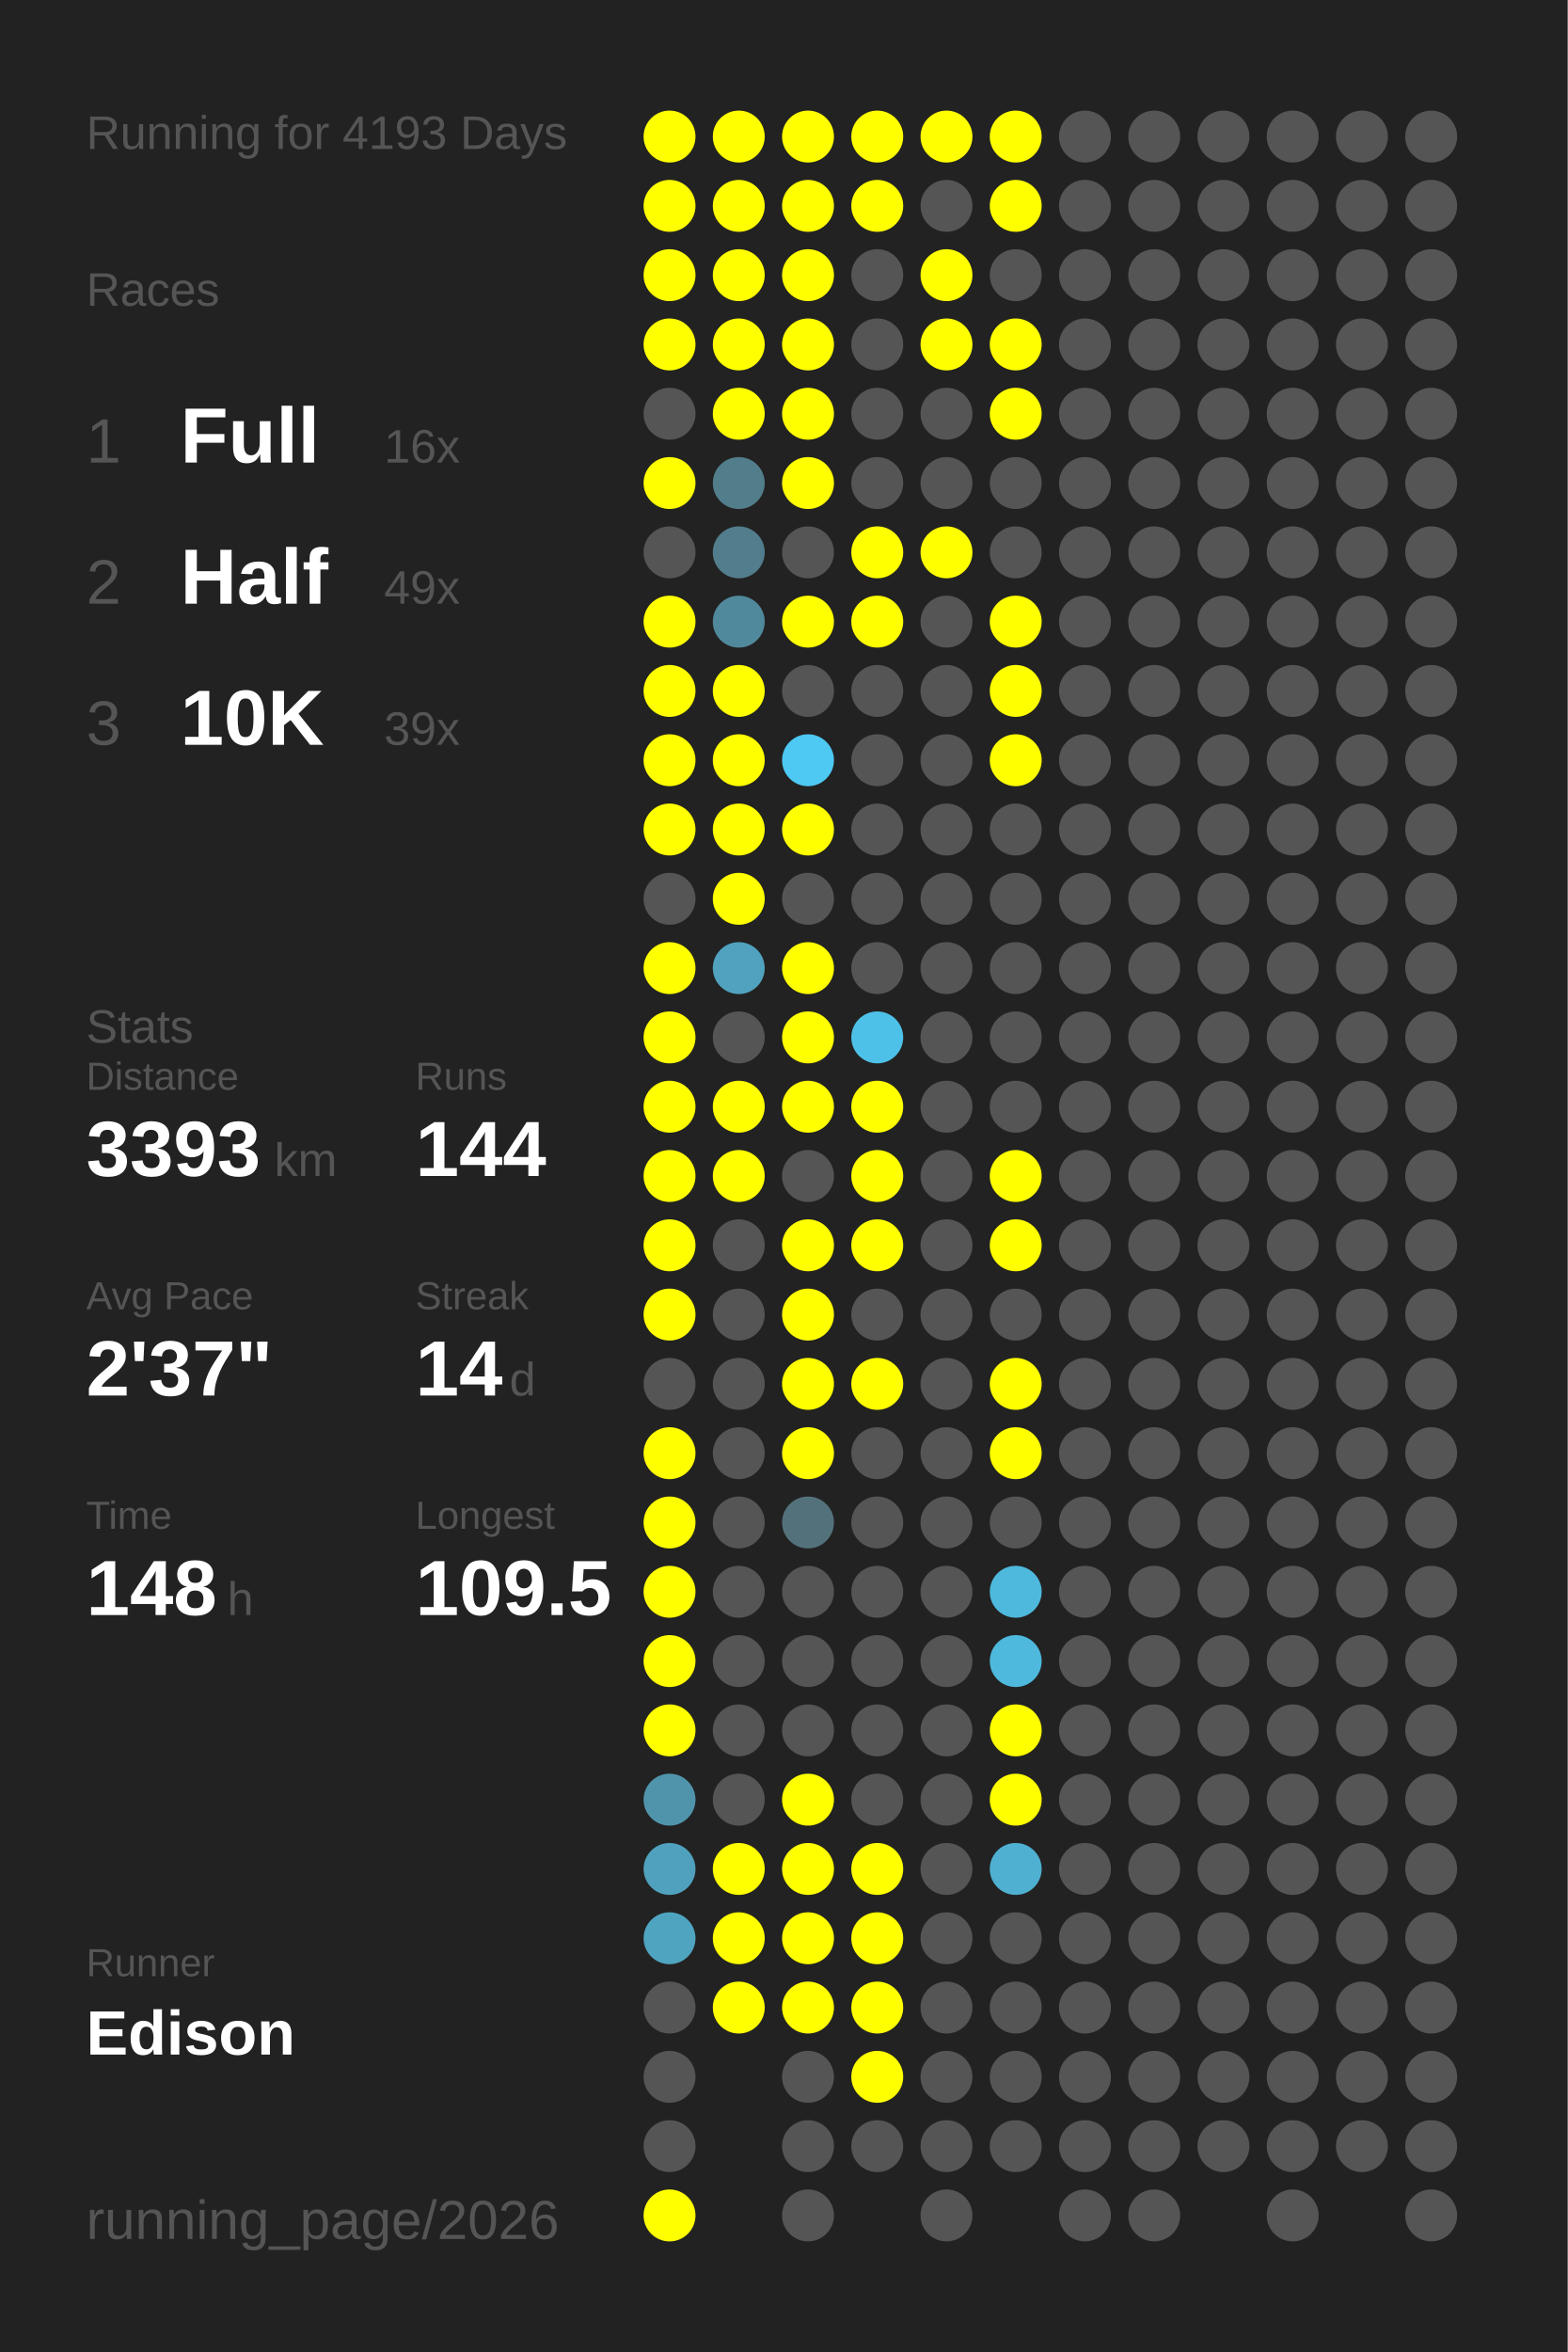
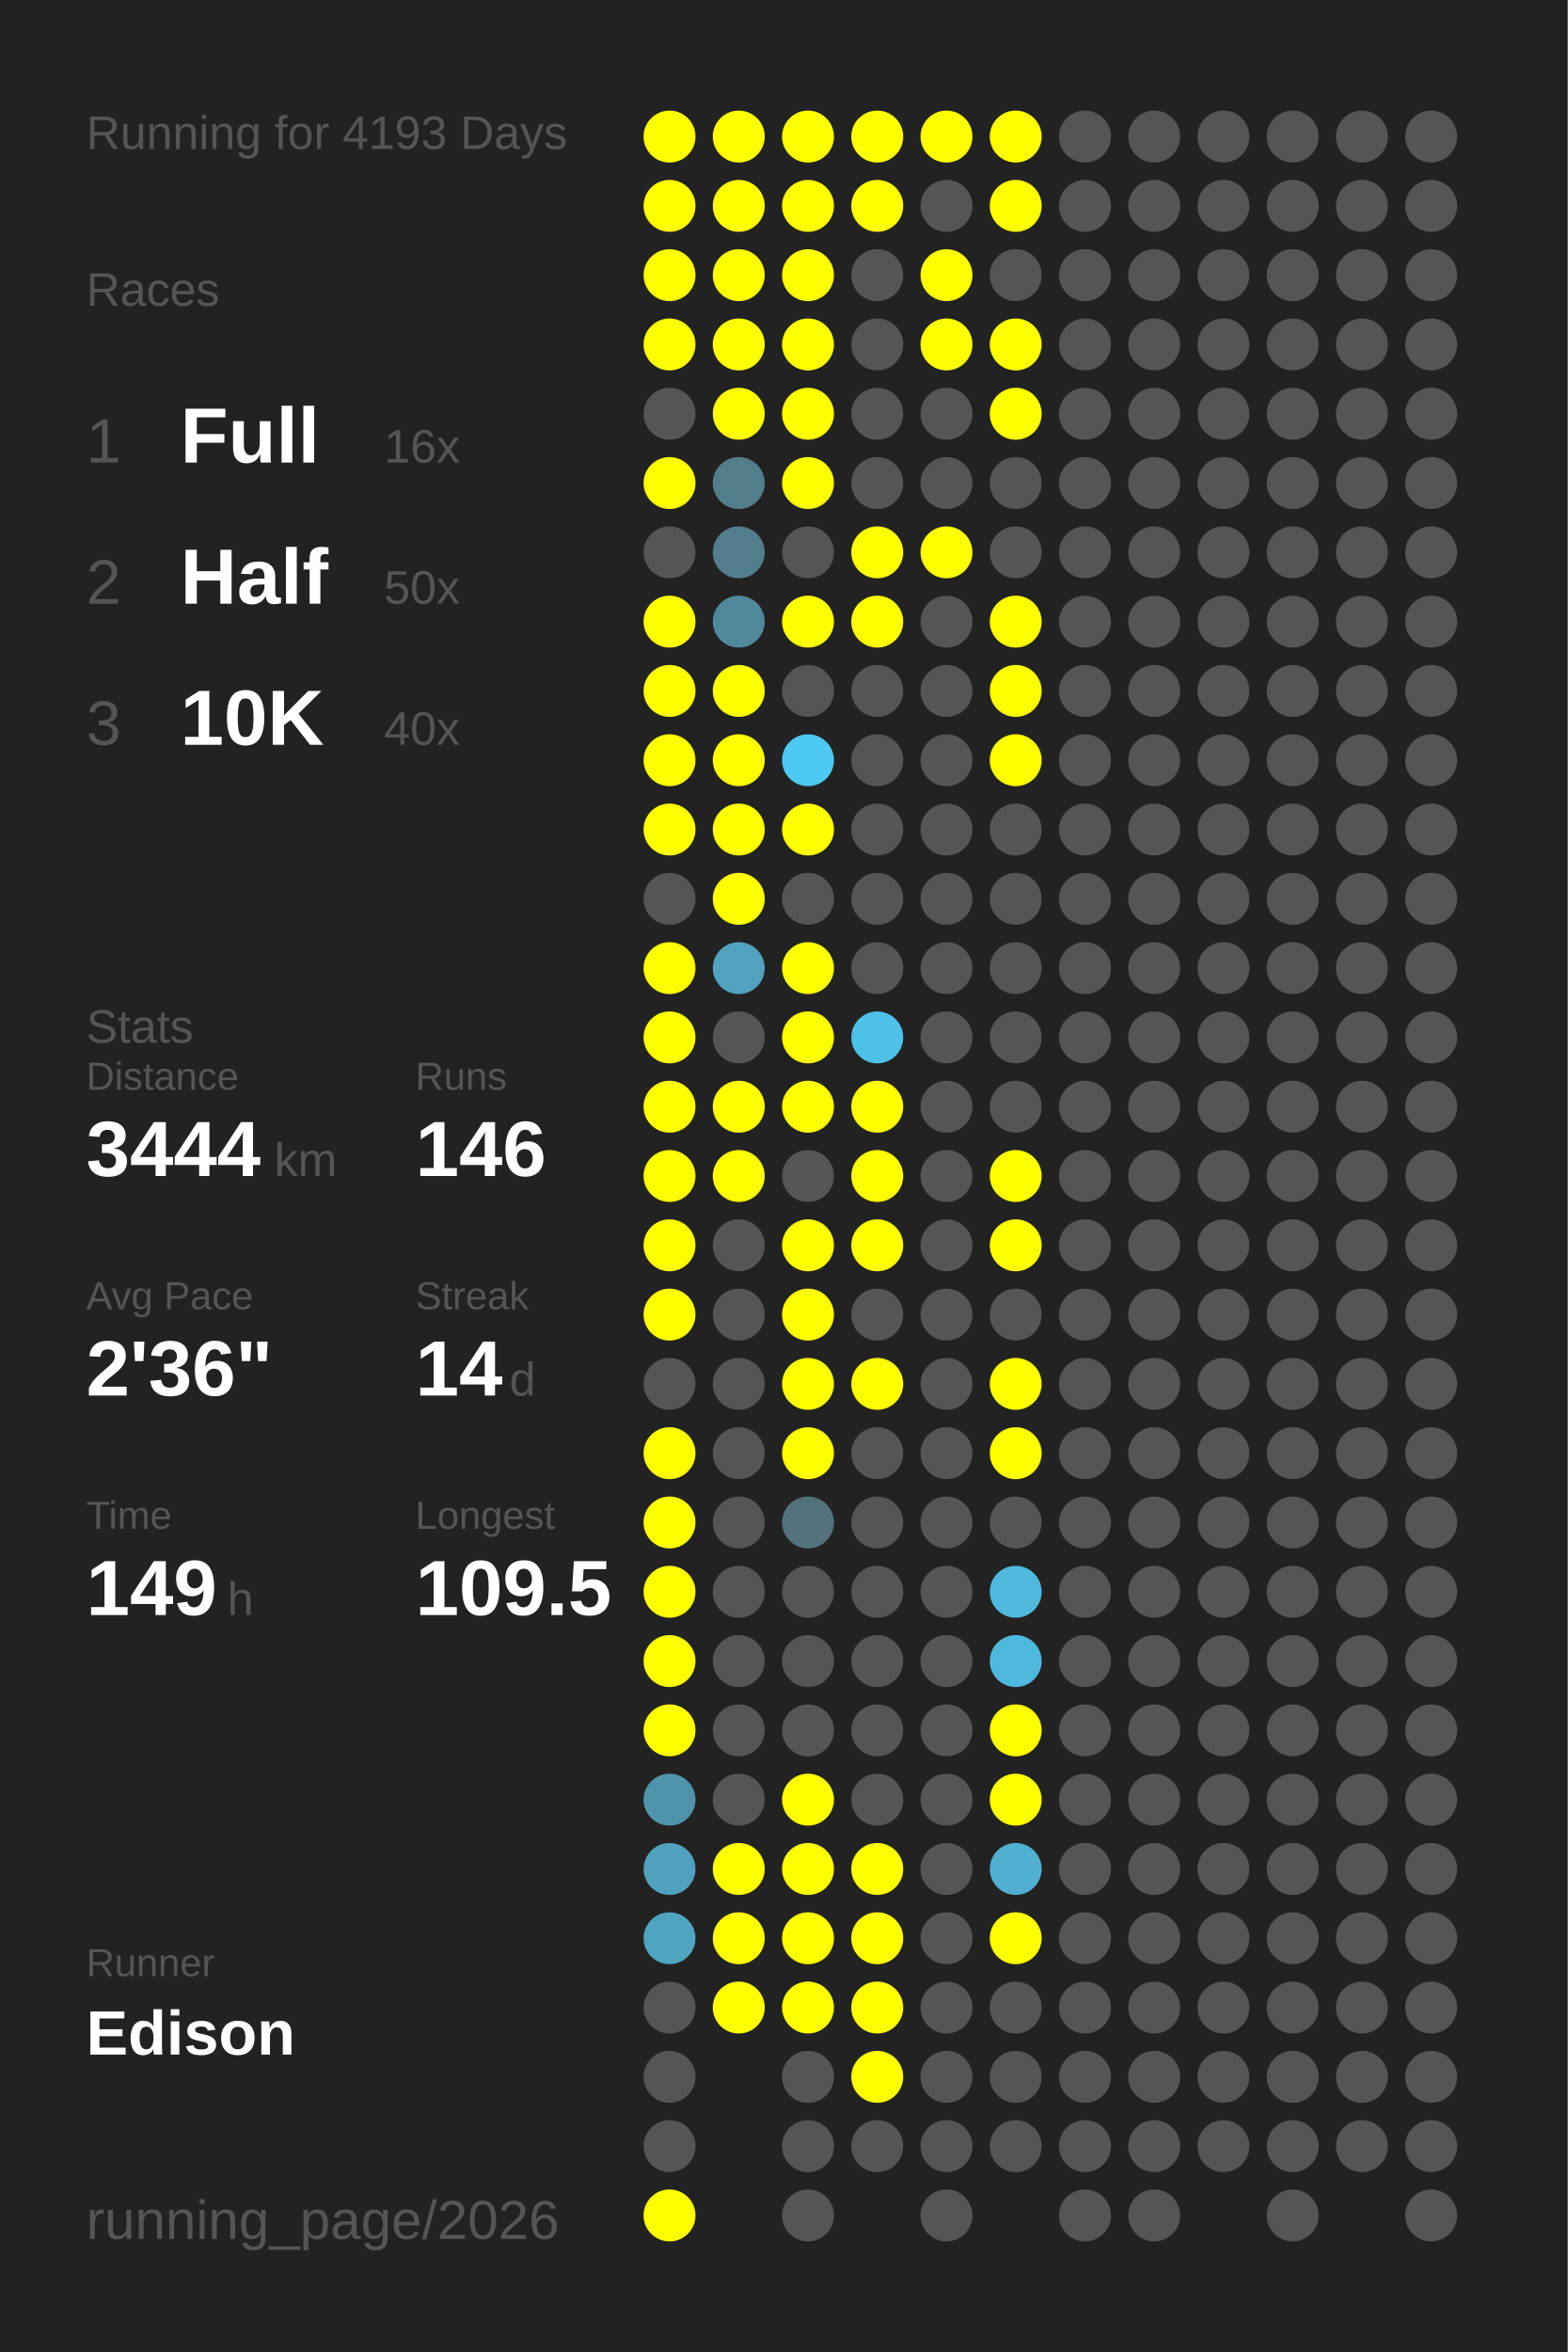
<svg xmlns="http://www.w3.org/2000/svg" baseProfile="full" height="300mm" version="1.1" viewBox="0,0,200,300" width="200mm">
  <defs />
  <rect fill="#222222" height="300" width="200" x="0" y="0" />
  <text fill="#555555" style="font-size:6px; font-family:Arial;" x="11" y="19">Running for 4193 Days</text>
  <text fill="#555555" style="font-size:6px; font-family:Arial;" x="11" y="39">Races</text>
  <text fill="#555555" style="font-size:8px; font-family:Arial;" x="11" y="59">1</text>
  <text fill="#FFFFFF" style="font-size:10px; font-family:Arial; font-weight:bold;" x="23" y="59">Full</text>
  <text fill="#555555" style="font-size:6px; font-family:Arial;" x="49" y="59">16x</text>
  <text fill="#555555" style="font-size:8px; font-family:Arial;" x="11" y="77">2</text>
  <text fill="#FFFFFF" style="font-size:10px; font-family:Arial; font-weight:bold;" x="23" y="77">Half</text>
-   <text fill="#555555" style="font-size:6px; font-family:Arial;" x="49" y="77">49x</text>
+   <text fill="#555555" style="font-size:6px; font-family:Arial;" x="49" y="77">50x</text>
  <text fill="#555555" style="font-size:8px; font-family:Arial;" x="11" y="95">3</text>
  <text fill="#FFFFFF" style="font-size:10px; font-family:Arial; font-weight:bold;" x="23" y="95">10K</text>
-   <text fill="#555555" style="font-size:6px; font-family:Arial;" x="49" y="95">39x</text>
+   <text fill="#555555" style="font-size:6px; font-family:Arial;" x="49" y="95">40x</text>
  <text fill="#555555" style="font-size:6px; font-family:Arial;" x="11" y="133">Stats</text>
  <text fill="#555555" style="font-size:5px; font-family:Arial;" x="11" y="139">Distance</text>
-   <text fill="#FFFFFF" style="font-size:10px; font-family:Arial; font-weight:bold;" x="11" y="150">3393</text>
+   <text fill="#FFFFFF" style="font-size:10px; font-family:Arial; font-weight:bold;" x="11" y="150">3444</text>
  <text fill="#555555" style="font-size:6px; font-family:Arial;" x="35" y="150">km</text>
  <text fill="#555555" style="font-size:5px; font-family:Arial;" x="53" y="139">Runs</text>
-   <text fill="#FFFFFF" style="font-size:10px; font-family:Arial; font-weight:bold;" x="53" y="150">144</text>
+   <text fill="#FFFFFF" style="font-size:10px; font-family:Arial; font-weight:bold;" x="53" y="150">146</text>
  <text fill="#555555" style="font-size:5px; font-family:Arial;" x="11" y="167">Avg Pace</text>
-   <text fill="#FFFFFF" style="font-size:10px; font-family:Arial; font-weight:bold;" x="11" y="178">2'37"</text>
+   <text fill="#FFFFFF" style="font-size:10px; font-family:Arial; font-weight:bold;" x="11" y="178">2'36"</text>
  <text fill="#555555" style="font-size:5px; font-family:Arial;" x="53" y="167">Streak</text>
  <text fill="#FFFFFF" style="font-size:10px; font-family:Arial; font-weight:bold;" x="53" y="178">14</text>
  <text fill="#555555" style="font-size:6px; font-family:Arial;" x="65" y="178">d</text>
  <text fill="#555555" style="font-size:5px; font-family:Arial;" x="11" y="195">Time</text>
-   <text fill="#FFFFFF" style="font-size:10px; font-family:Arial; font-weight:bold;" x="11" y="206">148</text>
+   <text fill="#FFFFFF" style="font-size:10px; font-family:Arial; font-weight:bold;" x="11" y="206">149</text>
  <text fill="#555555" style="font-size:6px; font-family:Arial;" x="29" y="206">h</text>
  <text fill="#555555" style="font-size:5px; font-family:Arial;" x="53" y="195">Longest</text>
  <text fill="#FFFFFF" style="font-size:10px; font-family:Arial; font-weight:bold;" x="53" y="206">109.5</text>
  <text fill="#555555" style="font-size:5px; font-family:Arial;" x="11" y="252.065">Runner</text>
  <text fill="#FFFFFF" style="font-size:8px; font-family:Arial; font-weight:bold;" x="11" y="262.065">Edison</text>
  <text fill="#555555" style="font-size:7px; font-family:Arial;" x="11" y="285.581">running_page/2026</text>
  <circle cx="85.417" cy="17.419" fill="#FFFF00" r="3.312" />
  <circle cx="85.417" cy="26.258" fill="#FFFF00" r="3.312" />
  <circle cx="85.417" cy="35.097" fill="#FFFF00" r="3.312" />
  <circle cx="85.417" cy="43.935" fill="#FFFF00" r="3.312" />
  <circle cx="85.417" cy="52.774" fill="#555555" r="3.312" />
  <circle cx="85.417" cy="61.613" fill="#FFFF00" r="3.312" />
  <circle cx="85.417" cy="70.452" fill="#555555" r="3.312" />
  <circle cx="85.417" cy="79.29" fill="#FFFF00" r="3.312" />
  <circle cx="85.417" cy="88.129" fill="#FFFF00" r="3.312" />
  <circle cx="85.417" cy="96.968" fill="#FFFF00" r="3.312" />
  <circle cx="85.417" cy="105.806" fill="#FFFF00" r="3.312" />
  <circle cx="85.417" cy="114.645" fill="#555555" r="3.312" />
  <circle cx="85.417" cy="123.484" fill="#FFFF00" r="3.312" />
  <circle cx="85.417" cy="132.323" fill="#FFFF00" r="3.312" />
  <circle cx="85.417" cy="141.161" fill="#FFFF00" r="3.312" />
  <circle cx="85.417" cy="150" fill="#FFFF00" r="3.312" />
  <circle cx="85.417" cy="158.839" fill="#FFFF00" r="3.312" />
  <circle cx="85.417" cy="167.677" fill="#FFFF00" r="3.312" />
  <circle cx="85.417" cy="176.516" fill="#555555" r="3.312" />
  <circle cx="85.417" cy="185.355" fill="#FFFF00" r="3.312" />
  <circle cx="85.417" cy="194.194" fill="#FFFF00" r="3.312" />
  <circle cx="85.417" cy="203.032" fill="#FFFF00" r="3.312" />
  <circle cx="85.417" cy="211.871" fill="#FFFF00" r="3.312" />
  <circle cx="85.417" cy="220.71" fill="#FFFF00" r="3.312" />
  <circle cx="85.417" cy="229.548" fill="#5094ab" r="3.312" />
  <circle cx="85.417" cy="238.387" fill="#50a1bd" r="3.312" />
  <circle cx="85.417" cy="247.226" fill="#4fa4c0" r="3.312" />
  <circle cx="85.417" cy="256.065" fill="#555555" r="3.312" />
  <circle cx="85.417" cy="264.903" fill="#555555" r="3.312" />
  <circle cx="85.417" cy="273.742" fill="#555555" r="3.312" />
  <circle cx="85.417" cy="282.581" fill="#FFFF00" r="3.312" />
  <circle cx="94.25" cy="17.419" fill="#FFFF00" r="3.312" />
  <circle cx="94.25" cy="26.258" fill="#FFFF00" r="3.312" />
  <circle cx="94.25" cy="35.097" fill="#FFFF00" r="3.312" />
  <circle cx="94.25" cy="43.935" fill="#FFFF00" r="3.312" />
  <circle cx="94.25" cy="52.774" fill="#FFFF00" r="3.312" />
  <circle cx="94.25" cy="61.613" fill="#527d8b" r="3.312" />
  <circle cx="94.25" cy="70.452" fill="#527d8c" r="3.312" />
  <circle cx="94.25" cy="79.29" fill="#51899c" r="3.312" />
  <circle cx="94.25" cy="88.129" fill="#FFFF00" r="3.312" />
  <circle cx="94.25" cy="96.968" fill="#FFFF00" r="3.312" />
  <circle cx="94.25" cy="105.806" fill="#FFFF00" r="3.312" />
  <circle cx="94.25" cy="114.645" fill="#FFFF00" r="3.312" />
  <circle cx="94.25" cy="123.484" fill="#50a2be" r="3.312" />
  <circle cx="94.25" cy="132.323" fill="#555555" r="3.312" />
  <circle cx="94.25" cy="141.161" fill="#FFFF00" r="3.312" />
  <circle cx="94.25" cy="150" fill="#FFFF00" r="3.312" />
  <circle cx="94.25" cy="158.839" fill="#555555" r="3.312" />
  <circle cx="94.25" cy="167.677" fill="#555555" r="3.312" />
  <circle cx="94.25" cy="176.516" fill="#555555" r="3.312" />
  <circle cx="94.25" cy="185.355" fill="#555555" r="3.312" />
  <circle cx="94.25" cy="194.194" fill="#555555" r="3.312" />
  <circle cx="94.25" cy="203.032" fill="#555555" r="3.312" />
  <circle cx="94.25" cy="211.871" fill="#555555" r="3.312" />
  <circle cx="94.25" cy="220.71" fill="#555555" r="3.312" />
  <circle cx="94.25" cy="229.548" fill="#555555" r="3.312" />
  <circle cx="94.25" cy="238.387" fill="#FFFF00" r="3.312" />
  <circle cx="94.25" cy="247.226" fill="#FFFF00" r="3.312" />
  <circle cx="94.25" cy="256.065" fill="#FFFF00" r="3.312" />
  <circle cx="103.083" cy="17.419" fill="#FFFF00" r="3.312" />
  <circle cx="103.083" cy="26.258" fill="#FFFF00" r="3.312" />
  <circle cx="103.083" cy="35.097" fill="#FFFF00" r="3.312" />
  <circle cx="103.083" cy="43.935" fill="#FFFF00" r="3.312" />
  <circle cx="103.083" cy="52.774" fill="#FFFF00" r="3.312" />
  <circle cx="103.083" cy="61.613" fill="#FFFF00" r="3.312" />
  <circle cx="103.083" cy="70.452" fill="#555555" r="3.312" />
  <circle cx="103.083" cy="79.29" fill="#FFFF00" r="3.312" />
  <circle cx="103.083" cy="88.129" fill="#555555" r="3.312" />
  <circle cx="103.083" cy="96.968" fill="#4dc9f3" r="3.312" />
  <circle cx="103.083" cy="105.806" fill="#FFFF00" r="3.312" />
  <circle cx="103.083" cy="114.645" fill="#555555" r="3.312" />
  <circle cx="103.083" cy="123.484" fill="#FFFF00" r="3.312" />
  <circle cx="103.083" cy="132.323" fill="#FFFF00" r="3.312" />
  <circle cx="103.083" cy="141.161" fill="#FFFF00" r="3.312" />
  <circle cx="103.083" cy="150" fill="#555555" r="3.312" />
  <circle cx="103.083" cy="158.839" fill="#FFFF00" r="3.312" />
  <circle cx="103.083" cy="167.677" fill="#FFFF00" r="3.312" />
  <circle cx="103.083" cy="176.516" fill="#FFFF00" r="3.312" />
  <circle cx="103.083" cy="185.355" fill="#FFFF00" r="3.312" />
  <circle cx="103.083" cy="194.194" fill="#53717b" r="3.312" />
  <circle cx="103.083" cy="203.032" fill="#555555" r="3.312" />
  <circle cx="103.083" cy="211.871" fill="#555555" r="3.312" />
  <circle cx="103.083" cy="220.71" fill="#555555" r="3.312" />
  <circle cx="103.083" cy="229.548" fill="#FFFF00" r="3.312" />
  <circle cx="103.083" cy="238.387" fill="#FFFF00" r="3.312" />
  <circle cx="103.083" cy="247.226" fill="#FFFF00" r="3.312" />
  <circle cx="103.083" cy="256.065" fill="#FFFF00" r="3.312" />
  <circle cx="103.083" cy="264.903" fill="#555555" r="3.312" />
  <circle cx="103.083" cy="273.742" fill="#555555" r="3.312" />
  <circle cx="103.083" cy="282.581" fill="#555555" r="3.312" />
  <circle cx="111.917" cy="17.419" fill="#FFFF00" r="3.312" />
  <circle cx="111.917" cy="26.258" fill="#FFFF00" r="3.312" />
  <circle cx="111.917" cy="35.097" fill="#555555" r="3.312" />
  <circle cx="111.917" cy="43.935" fill="#555555" r="3.312" />
  <circle cx="111.917" cy="52.774" fill="#555555" r="3.312" />
  <circle cx="111.917" cy="61.613" fill="#555555" r="3.312" />
  <circle cx="111.917" cy="70.452" fill="#FFFF00" r="3.312" />
  <circle cx="111.917" cy="79.29" fill="#FFFF00" r="3.312" />
  <circle cx="111.917" cy="88.129" fill="#555555" r="3.312" />
  <circle cx="111.917" cy="96.968" fill="#555555" r="3.312" />
  <circle cx="111.917" cy="105.806" fill="#555555" r="3.312" />
  <circle cx="111.917" cy="114.645" fill="#555555" r="3.312" />
  <circle cx="111.917" cy="123.484" fill="#555555" r="3.312" />
  <circle cx="111.917" cy="132.323" fill="#4ec1e8" r="3.312" />
  <circle cx="111.917" cy="141.161" fill="#FFFF00" r="3.312" />
  <circle cx="111.917" cy="150" fill="#FFFF00" r="3.312" />
  <circle cx="111.917" cy="158.839" fill="#FFFF00" r="3.312" />
  <circle cx="111.917" cy="167.677" fill="#555555" r="3.312" />
  <circle cx="111.917" cy="176.516" fill="#FFFF00" r="3.312" />
  <circle cx="111.917" cy="185.355" fill="#555555" r="3.312" />
  <circle cx="111.917" cy="194.194" fill="#555555" r="3.312" />
  <circle cx="111.917" cy="203.032" fill="#555555" r="3.312" />
  <circle cx="111.917" cy="211.871" fill="#555555" r="3.312" />
  <circle cx="111.917" cy="220.71" fill="#555555" r="3.312" />
  <circle cx="111.917" cy="229.548" fill="#555555" r="3.312" />
  <circle cx="111.917" cy="238.387" fill="#FFFF00" r="3.312" />
  <circle cx="111.917" cy="247.226" fill="#FFFF00" r="3.312" />
  <circle cx="111.917" cy="256.065" fill="#FFFF00" r="3.312" />
  <circle cx="111.917" cy="264.903" fill="#FFFF00" r="3.312" />
  <circle cx="111.917" cy="273.742" fill="#555555" r="3.312" />
  <circle cx="120.75" cy="17.419" fill="#FFFF00" r="3.312" />
  <circle cx="120.75" cy="26.258" fill="#555555" r="3.312" />
  <circle cx="120.75" cy="35.097" fill="#FFFF00" r="3.312" />
  <circle cx="120.75" cy="43.935" fill="#FFFF00" r="3.312" />
  <circle cx="120.75" cy="52.774" fill="#555555" r="3.312" />
  <circle cx="120.75" cy="61.613" fill="#555555" r="3.312" />
  <circle cx="120.75" cy="70.452" fill="#FFFF00" r="3.312" />
  <circle cx="120.75" cy="79.29" fill="#555555" r="3.312" />
  <circle cx="120.75" cy="88.129" fill="#555555" r="3.312" />
  <circle cx="120.75" cy="96.968" fill="#555555" r="3.312" />
  <circle cx="120.75" cy="105.806" fill="#555555" r="3.312" />
  <circle cx="120.75" cy="114.645" fill="#555555" r="3.312" />
  <circle cx="120.75" cy="123.484" fill="#555555" r="3.312" />
  <circle cx="120.75" cy="132.323" fill="#555555" r="3.312" />
  <circle cx="120.75" cy="141.161" fill="#555555" r="3.312" />
  <circle cx="120.75" cy="150" fill="#555555" r="3.312" />
  <circle cx="120.75" cy="158.839" fill="#555555" r="3.312" />
  <circle cx="120.75" cy="167.677" fill="#555555" r="3.312" />
  <circle cx="120.75" cy="176.516" fill="#555555" r="3.312" />
  <circle cx="120.75" cy="185.355" fill="#555555" r="3.312" />
  <circle cx="120.75" cy="194.194" fill="#555555" r="3.312" />
  <circle cx="120.75" cy="203.032" fill="#555555" r="3.312" />
  <circle cx="120.75" cy="211.871" fill="#555555" r="3.312" />
  <circle cx="120.75" cy="220.71" fill="#555555" r="3.312" />
  <circle cx="120.75" cy="229.548" fill="#555555" r="3.312" />
  <circle cx="120.75" cy="238.387" fill="#555555" r="3.312" />
  <circle cx="120.75" cy="247.226" fill="#555555" r="3.312" />
  <circle cx="120.75" cy="256.065" fill="#555555" r="3.312" />
  <circle cx="120.75" cy="264.903" fill="#555555" r="3.312" />
  <circle cx="120.75" cy="273.742" fill="#555555" r="3.312" />
  <circle cx="120.75" cy="282.581" fill="#555555" r="3.312" />
  <circle cx="129.583" cy="17.419" fill="#FFFF00" r="3.312" />
  <circle cx="129.583" cy="26.258" fill="#FFFF00" r="3.312" />
  <circle cx="129.583" cy="35.097" fill="#555555" r="3.312" />
  <circle cx="129.583" cy="43.935" fill="#FFFF00" r="3.312" />
  <circle cx="129.583" cy="52.774" fill="#FFFF00" r="3.312" />
  <circle cx="129.583" cy="61.613" fill="#555555" r="3.312" />
  <circle cx="129.583" cy="70.452" fill="#555555" r="3.312" />
  <circle cx="129.583" cy="79.29" fill="#FFFF00" r="3.312" />
  <circle cx="129.583" cy="88.129" fill="#FFFF00" r="3.312" />
  <circle cx="129.583" cy="96.968" fill="#FFFF00" r="3.312" />
  <circle cx="129.583" cy="105.806" fill="#555555" r="3.312" />
  <circle cx="129.583" cy="114.645" fill="#555555" r="3.312" />
  <circle cx="129.583" cy="123.484" fill="#555555" r="3.312" />
  <circle cx="129.583" cy="132.323" fill="#555555" r="3.312" />
  <circle cx="129.583" cy="141.161" fill="#555555" r="3.312" />
  <circle cx="129.583" cy="150" fill="#FFFF00" r="3.312" />
  <circle cx="129.583" cy="158.839" fill="#FFFF00" r="3.312" />
  <circle cx="129.583" cy="167.677" fill="#555555" r="3.312" />
  <circle cx="129.583" cy="176.516" fill="#FFFF00" r="3.312" />
  <circle cx="129.583" cy="185.355" fill="#FFFF00" r="3.312" />
  <circle cx="129.583" cy="194.194" fill="#555555" r="3.312" />
  <circle cx="129.583" cy="203.032" fill="#4eb9dd" r="3.312" />
  <circle cx="129.583" cy="211.871" fill="#4eb9dd" r="3.312" />
  <circle cx="129.583" cy="220.71" fill="#FFFF00" r="3.312" />
  <circle cx="129.583" cy="229.548" fill="#FFFF00" r="3.312" />
  <circle cx="129.583" cy="238.387" fill="#4fb0d1" r="3.312" />
-   <circle cx="129.583" cy="247.226" fill="#555555" r="3.312" />
+   <circle cx="129.583" cy="247.226" fill="#FFFF00" r="3.312" />
  <circle cx="129.583" cy="256.065" fill="#555555" r="3.312" />
  <circle cx="129.583" cy="264.903" fill="#555555" r="3.312" />
  <circle cx="129.583" cy="273.742" fill="#555555" r="3.312" />
  <circle cx="138.417" cy="17.419" fill="#555555" r="3.312" />
  <circle cx="138.417" cy="26.258" fill="#555555" r="3.312" />
  <circle cx="138.417" cy="35.097" fill="#555555" r="3.312" />
  <circle cx="138.417" cy="43.935" fill="#555555" r="3.312" />
  <circle cx="138.417" cy="52.774" fill="#555555" r="3.312" />
  <circle cx="138.417" cy="61.613" fill="#555555" r="3.312" />
  <circle cx="138.417" cy="70.452" fill="#555555" r="3.312" />
  <circle cx="138.417" cy="79.29" fill="#555555" r="3.312" />
  <circle cx="138.417" cy="88.129" fill="#555555" r="3.312" />
  <circle cx="138.417" cy="96.968" fill="#555555" r="3.312" />
  <circle cx="138.417" cy="105.806" fill="#555555" r="3.312" />
  <circle cx="138.417" cy="114.645" fill="#555555" r="3.312" />
  <circle cx="138.417" cy="123.484" fill="#555555" r="3.312" />
  <circle cx="138.417" cy="132.323" fill="#555555" r="3.312" />
  <circle cx="138.417" cy="141.161" fill="#555555" r="3.312" />
  <circle cx="138.417" cy="150" fill="#555555" r="3.312" />
  <circle cx="138.417" cy="158.839" fill="#555555" r="3.312" />
  <circle cx="138.417" cy="167.677" fill="#555555" r="3.312" />
  <circle cx="138.417" cy="176.516" fill="#555555" r="3.312" />
  <circle cx="138.417" cy="185.355" fill="#555555" r="3.312" />
  <circle cx="138.417" cy="194.194" fill="#555555" r="3.312" />
  <circle cx="138.417" cy="203.032" fill="#555555" r="3.312" />
  <circle cx="138.417" cy="211.871" fill="#555555" r="3.312" />
  <circle cx="138.417" cy="220.71" fill="#555555" r="3.312" />
  <circle cx="138.417" cy="229.548" fill="#555555" r="3.312" />
  <circle cx="138.417" cy="238.387" fill="#555555" r="3.312" />
  <circle cx="138.417" cy="247.226" fill="#555555" r="3.312" />
  <circle cx="138.417" cy="256.065" fill="#555555" r="3.312" />
  <circle cx="138.417" cy="264.903" fill="#555555" r="3.312" />
  <circle cx="138.417" cy="273.742" fill="#555555" r="3.312" />
  <circle cx="138.417" cy="282.581" fill="#555555" r="3.312" />
  <circle cx="147.25" cy="17.419" fill="#555555" r="3.312" />
  <circle cx="147.25" cy="26.258" fill="#555555" r="3.312" />
  <circle cx="147.25" cy="35.097" fill="#555555" r="3.312" />
  <circle cx="147.25" cy="43.935" fill="#555555" r="3.312" />
  <circle cx="147.25" cy="52.774" fill="#555555" r="3.312" />
  <circle cx="147.25" cy="61.613" fill="#555555" r="3.312" />
  <circle cx="147.25" cy="70.452" fill="#555555" r="3.312" />
  <circle cx="147.25" cy="79.29" fill="#555555" r="3.312" />
  <circle cx="147.25" cy="88.129" fill="#555555" r="3.312" />
  <circle cx="147.25" cy="96.968" fill="#555555" r="3.312" />
  <circle cx="147.25" cy="105.806" fill="#555555" r="3.312" />
  <circle cx="147.25" cy="114.645" fill="#555555" r="3.312" />
  <circle cx="147.25" cy="123.484" fill="#555555" r="3.312" />
  <circle cx="147.25" cy="132.323" fill="#555555" r="3.312" />
  <circle cx="147.25" cy="141.161" fill="#555555" r="3.312" />
  <circle cx="147.25" cy="150" fill="#555555" r="3.312" />
  <circle cx="147.25" cy="158.839" fill="#555555" r="3.312" />
  <circle cx="147.25" cy="167.677" fill="#555555" r="3.312" />
  <circle cx="147.25" cy="176.516" fill="#555555" r="3.312" />
  <circle cx="147.25" cy="185.355" fill="#555555" r="3.312" />
  <circle cx="147.25" cy="194.194" fill="#555555" r="3.312" />
  <circle cx="147.25" cy="203.032" fill="#555555" r="3.312" />
  <circle cx="147.25" cy="211.871" fill="#555555" r="3.312" />
  <circle cx="147.25" cy="220.71" fill="#555555" r="3.312" />
  <circle cx="147.25" cy="229.548" fill="#555555" r="3.312" />
  <circle cx="147.25" cy="238.387" fill="#555555" r="3.312" />
  <circle cx="147.25" cy="247.226" fill="#555555" r="3.312" />
  <circle cx="147.25" cy="256.065" fill="#555555" r="3.312" />
  <circle cx="147.25" cy="264.903" fill="#555555" r="3.312" />
  <circle cx="147.25" cy="273.742" fill="#555555" r="3.312" />
  <circle cx="147.25" cy="282.581" fill="#555555" r="3.312" />
  <circle cx="156.083" cy="17.419" fill="#555555" r="3.312" />
  <circle cx="156.083" cy="26.258" fill="#555555" r="3.312" />
  <circle cx="156.083" cy="35.097" fill="#555555" r="3.312" />
  <circle cx="156.083" cy="43.935" fill="#555555" r="3.312" />
  <circle cx="156.083" cy="52.774" fill="#555555" r="3.312" />
  <circle cx="156.083" cy="61.613" fill="#555555" r="3.312" />
  <circle cx="156.083" cy="70.452" fill="#555555" r="3.312" />
  <circle cx="156.083" cy="79.29" fill="#555555" r="3.312" />
  <circle cx="156.083" cy="88.129" fill="#555555" r="3.312" />
  <circle cx="156.083" cy="96.968" fill="#555555" r="3.312" />
  <circle cx="156.083" cy="105.806" fill="#555555" r="3.312" />
  <circle cx="156.083" cy="114.645" fill="#555555" r="3.312" />
  <circle cx="156.083" cy="123.484" fill="#555555" r="3.312" />
  <circle cx="156.083" cy="132.323" fill="#555555" r="3.312" />
  <circle cx="156.083" cy="141.161" fill="#555555" r="3.312" />
  <circle cx="156.083" cy="150" fill="#555555" r="3.312" />
  <circle cx="156.083" cy="158.839" fill="#555555" r="3.312" />
  <circle cx="156.083" cy="167.677" fill="#555555" r="3.312" />
  <circle cx="156.083" cy="176.516" fill="#555555" r="3.312" />
  <circle cx="156.083" cy="185.355" fill="#555555" r="3.312" />
  <circle cx="156.083" cy="194.194" fill="#555555" r="3.312" />
  <circle cx="156.083" cy="203.032" fill="#555555" r="3.312" />
  <circle cx="156.083" cy="211.871" fill="#555555" r="3.312" />
  <circle cx="156.083" cy="220.71" fill="#555555" r="3.312" />
  <circle cx="156.083" cy="229.548" fill="#555555" r="3.312" />
  <circle cx="156.083" cy="238.387" fill="#555555" r="3.312" />
  <circle cx="156.083" cy="247.226" fill="#555555" r="3.312" />
  <circle cx="156.083" cy="256.065" fill="#555555" r="3.312" />
  <circle cx="156.083" cy="264.903" fill="#555555" r="3.312" />
  <circle cx="156.083" cy="273.742" fill="#555555" r="3.312" />
  <circle cx="164.917" cy="17.419" fill="#555555" r="3.312" />
  <circle cx="164.917" cy="26.258" fill="#555555" r="3.312" />
  <circle cx="164.917" cy="35.097" fill="#555555" r="3.312" />
  <circle cx="164.917" cy="43.935" fill="#555555" r="3.312" />
  <circle cx="164.917" cy="52.774" fill="#555555" r="3.312" />
  <circle cx="164.917" cy="61.613" fill="#555555" r="3.312" />
  <circle cx="164.917" cy="70.452" fill="#555555" r="3.312" />
  <circle cx="164.917" cy="79.29" fill="#555555" r="3.312" />
  <circle cx="164.917" cy="88.129" fill="#555555" r="3.312" />
  <circle cx="164.917" cy="96.968" fill="#555555" r="3.312" />
  <circle cx="164.917" cy="105.806" fill="#555555" r="3.312" />
  <circle cx="164.917" cy="114.645" fill="#555555" r="3.312" />
  <circle cx="164.917" cy="123.484" fill="#555555" r="3.312" />
  <circle cx="164.917" cy="132.323" fill="#555555" r="3.312" />
  <circle cx="164.917" cy="141.161" fill="#555555" r="3.312" />
  <circle cx="164.917" cy="150" fill="#555555" r="3.312" />
  <circle cx="164.917" cy="158.839" fill="#555555" r="3.312" />
  <circle cx="164.917" cy="167.677" fill="#555555" r="3.312" />
  <circle cx="164.917" cy="176.516" fill="#555555" r="3.312" />
  <circle cx="164.917" cy="185.355" fill="#555555" r="3.312" />
  <circle cx="164.917" cy="194.194" fill="#555555" r="3.312" />
  <circle cx="164.917" cy="203.032" fill="#555555" r="3.312" />
  <circle cx="164.917" cy="211.871" fill="#555555" r="3.312" />
  <circle cx="164.917" cy="220.71" fill="#555555" r="3.312" />
  <circle cx="164.917" cy="229.548" fill="#555555" r="3.312" />
  <circle cx="164.917" cy="238.387" fill="#555555" r="3.312" />
  <circle cx="164.917" cy="247.226" fill="#555555" r="3.312" />
  <circle cx="164.917" cy="256.065" fill="#555555" r="3.312" />
  <circle cx="164.917" cy="264.903" fill="#555555" r="3.312" />
  <circle cx="164.917" cy="273.742" fill="#555555" r="3.312" />
  <circle cx="164.917" cy="282.581" fill="#555555" r="3.312" />
  <circle cx="173.75" cy="17.419" fill="#555555" r="3.312" />
  <circle cx="173.75" cy="26.258" fill="#555555" r="3.312" />
  <circle cx="173.75" cy="35.097" fill="#555555" r="3.312" />
  <circle cx="173.75" cy="43.935" fill="#555555" r="3.312" />
  <circle cx="173.75" cy="52.774" fill="#555555" r="3.312" />
  <circle cx="173.75" cy="61.613" fill="#555555" r="3.312" />
  <circle cx="173.75" cy="70.452" fill="#555555" r="3.312" />
  <circle cx="173.75" cy="79.29" fill="#555555" r="3.312" />
  <circle cx="173.75" cy="88.129" fill="#555555" r="3.312" />
  <circle cx="173.75" cy="96.968" fill="#555555" r="3.312" />
  <circle cx="173.75" cy="105.806" fill="#555555" r="3.312" />
  <circle cx="173.75" cy="114.645" fill="#555555" r="3.312" />
  <circle cx="173.75" cy="123.484" fill="#555555" r="3.312" />
  <circle cx="173.75" cy="132.323" fill="#555555" r="3.312" />
  <circle cx="173.75" cy="141.161" fill="#555555" r="3.312" />
  <circle cx="173.75" cy="150" fill="#555555" r="3.312" />
  <circle cx="173.75" cy="158.839" fill="#555555" r="3.312" />
  <circle cx="173.75" cy="167.677" fill="#555555" r="3.312" />
  <circle cx="173.75" cy="176.516" fill="#555555" r="3.312" />
  <circle cx="173.75" cy="185.355" fill="#555555" r="3.312" />
  <circle cx="173.75" cy="194.194" fill="#555555" r="3.312" />
  <circle cx="173.75" cy="203.032" fill="#555555" r="3.312" />
  <circle cx="173.75" cy="211.871" fill="#555555" r="3.312" />
  <circle cx="173.75" cy="220.71" fill="#555555" r="3.312" />
  <circle cx="173.75" cy="229.548" fill="#555555" r="3.312" />
  <circle cx="173.75" cy="238.387" fill="#555555" r="3.312" />
  <circle cx="173.75" cy="247.226" fill="#555555" r="3.312" />
  <circle cx="173.75" cy="256.065" fill="#555555" r="3.312" />
  <circle cx="173.75" cy="264.903" fill="#555555" r="3.312" />
  <circle cx="173.75" cy="273.742" fill="#555555" r="3.312" />
  <circle cx="182.583" cy="17.419" fill="#555555" r="3.312" />
  <circle cx="182.583" cy="26.258" fill="#555555" r="3.312" />
  <circle cx="182.583" cy="35.097" fill="#555555" r="3.312" />
  <circle cx="182.583" cy="43.935" fill="#555555" r="3.312" />
  <circle cx="182.583" cy="52.774" fill="#555555" r="3.312" />
  <circle cx="182.583" cy="61.613" fill="#555555" r="3.312" />
  <circle cx="182.583" cy="70.452" fill="#555555" r="3.312" />
  <circle cx="182.583" cy="79.29" fill="#555555" r="3.312" />
  <circle cx="182.583" cy="88.129" fill="#555555" r="3.312" />
  <circle cx="182.583" cy="96.968" fill="#555555" r="3.312" />
  <circle cx="182.583" cy="105.806" fill="#555555" r="3.312" />
  <circle cx="182.583" cy="114.645" fill="#555555" r="3.312" />
  <circle cx="182.583" cy="123.484" fill="#555555" r="3.312" />
  <circle cx="182.583" cy="132.323" fill="#555555" r="3.312" />
  <circle cx="182.583" cy="141.161" fill="#555555" r="3.312" />
  <circle cx="182.583" cy="150" fill="#555555" r="3.312" />
  <circle cx="182.583" cy="158.839" fill="#555555" r="3.312" />
  <circle cx="182.583" cy="167.677" fill="#555555" r="3.312" />
  <circle cx="182.583" cy="176.516" fill="#555555" r="3.312" />
  <circle cx="182.583" cy="185.355" fill="#555555" r="3.312" />
  <circle cx="182.583" cy="194.194" fill="#555555" r="3.312" />
  <circle cx="182.583" cy="203.032" fill="#555555" r="3.312" />
  <circle cx="182.583" cy="211.871" fill="#555555" r="3.312" />
  <circle cx="182.583" cy="220.71" fill="#555555" r="3.312" />
  <circle cx="182.583" cy="229.548" fill="#555555" r="3.312" />
  <circle cx="182.583" cy="238.387" fill="#555555" r="3.312" />
  <circle cx="182.583" cy="247.226" fill="#555555" r="3.312" />
  <circle cx="182.583" cy="256.065" fill="#555555" r="3.312" />
  <circle cx="182.583" cy="264.903" fill="#555555" r="3.312" />
  <circle cx="182.583" cy="273.742" fill="#555555" r="3.312" />
  <circle cx="182.583" cy="282.581" fill="#555555" r="3.312" />
</svg>
